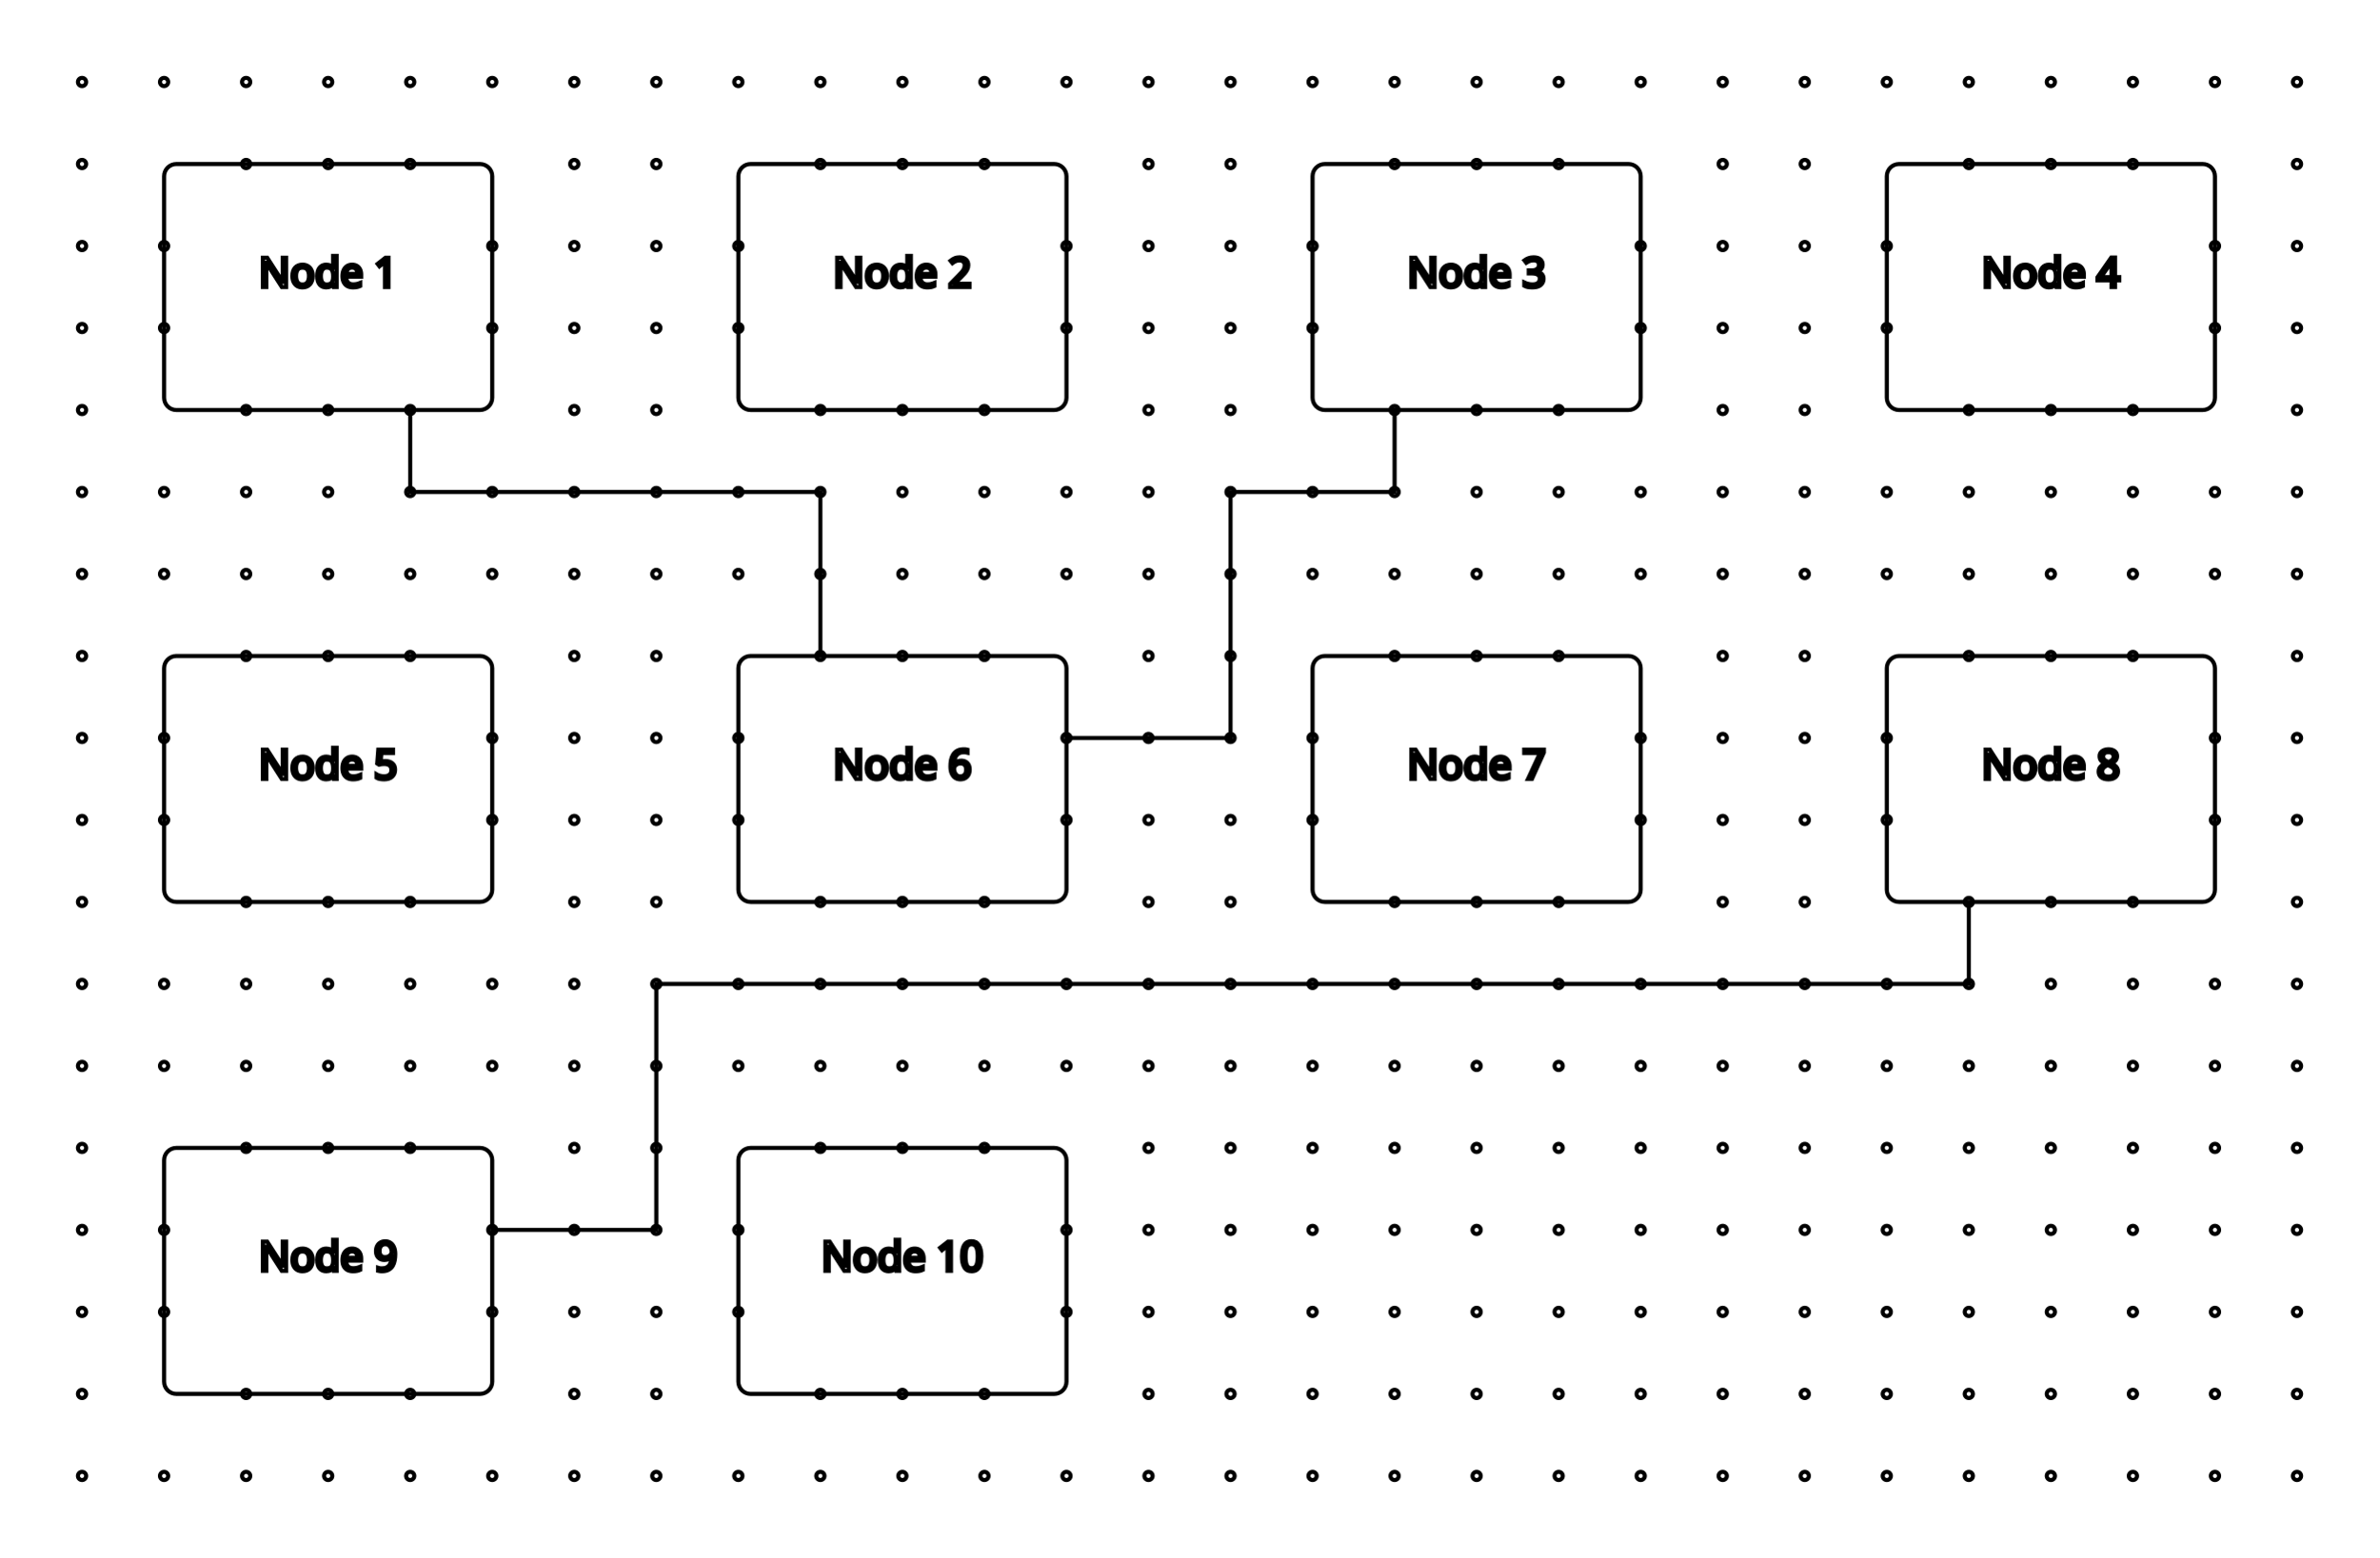
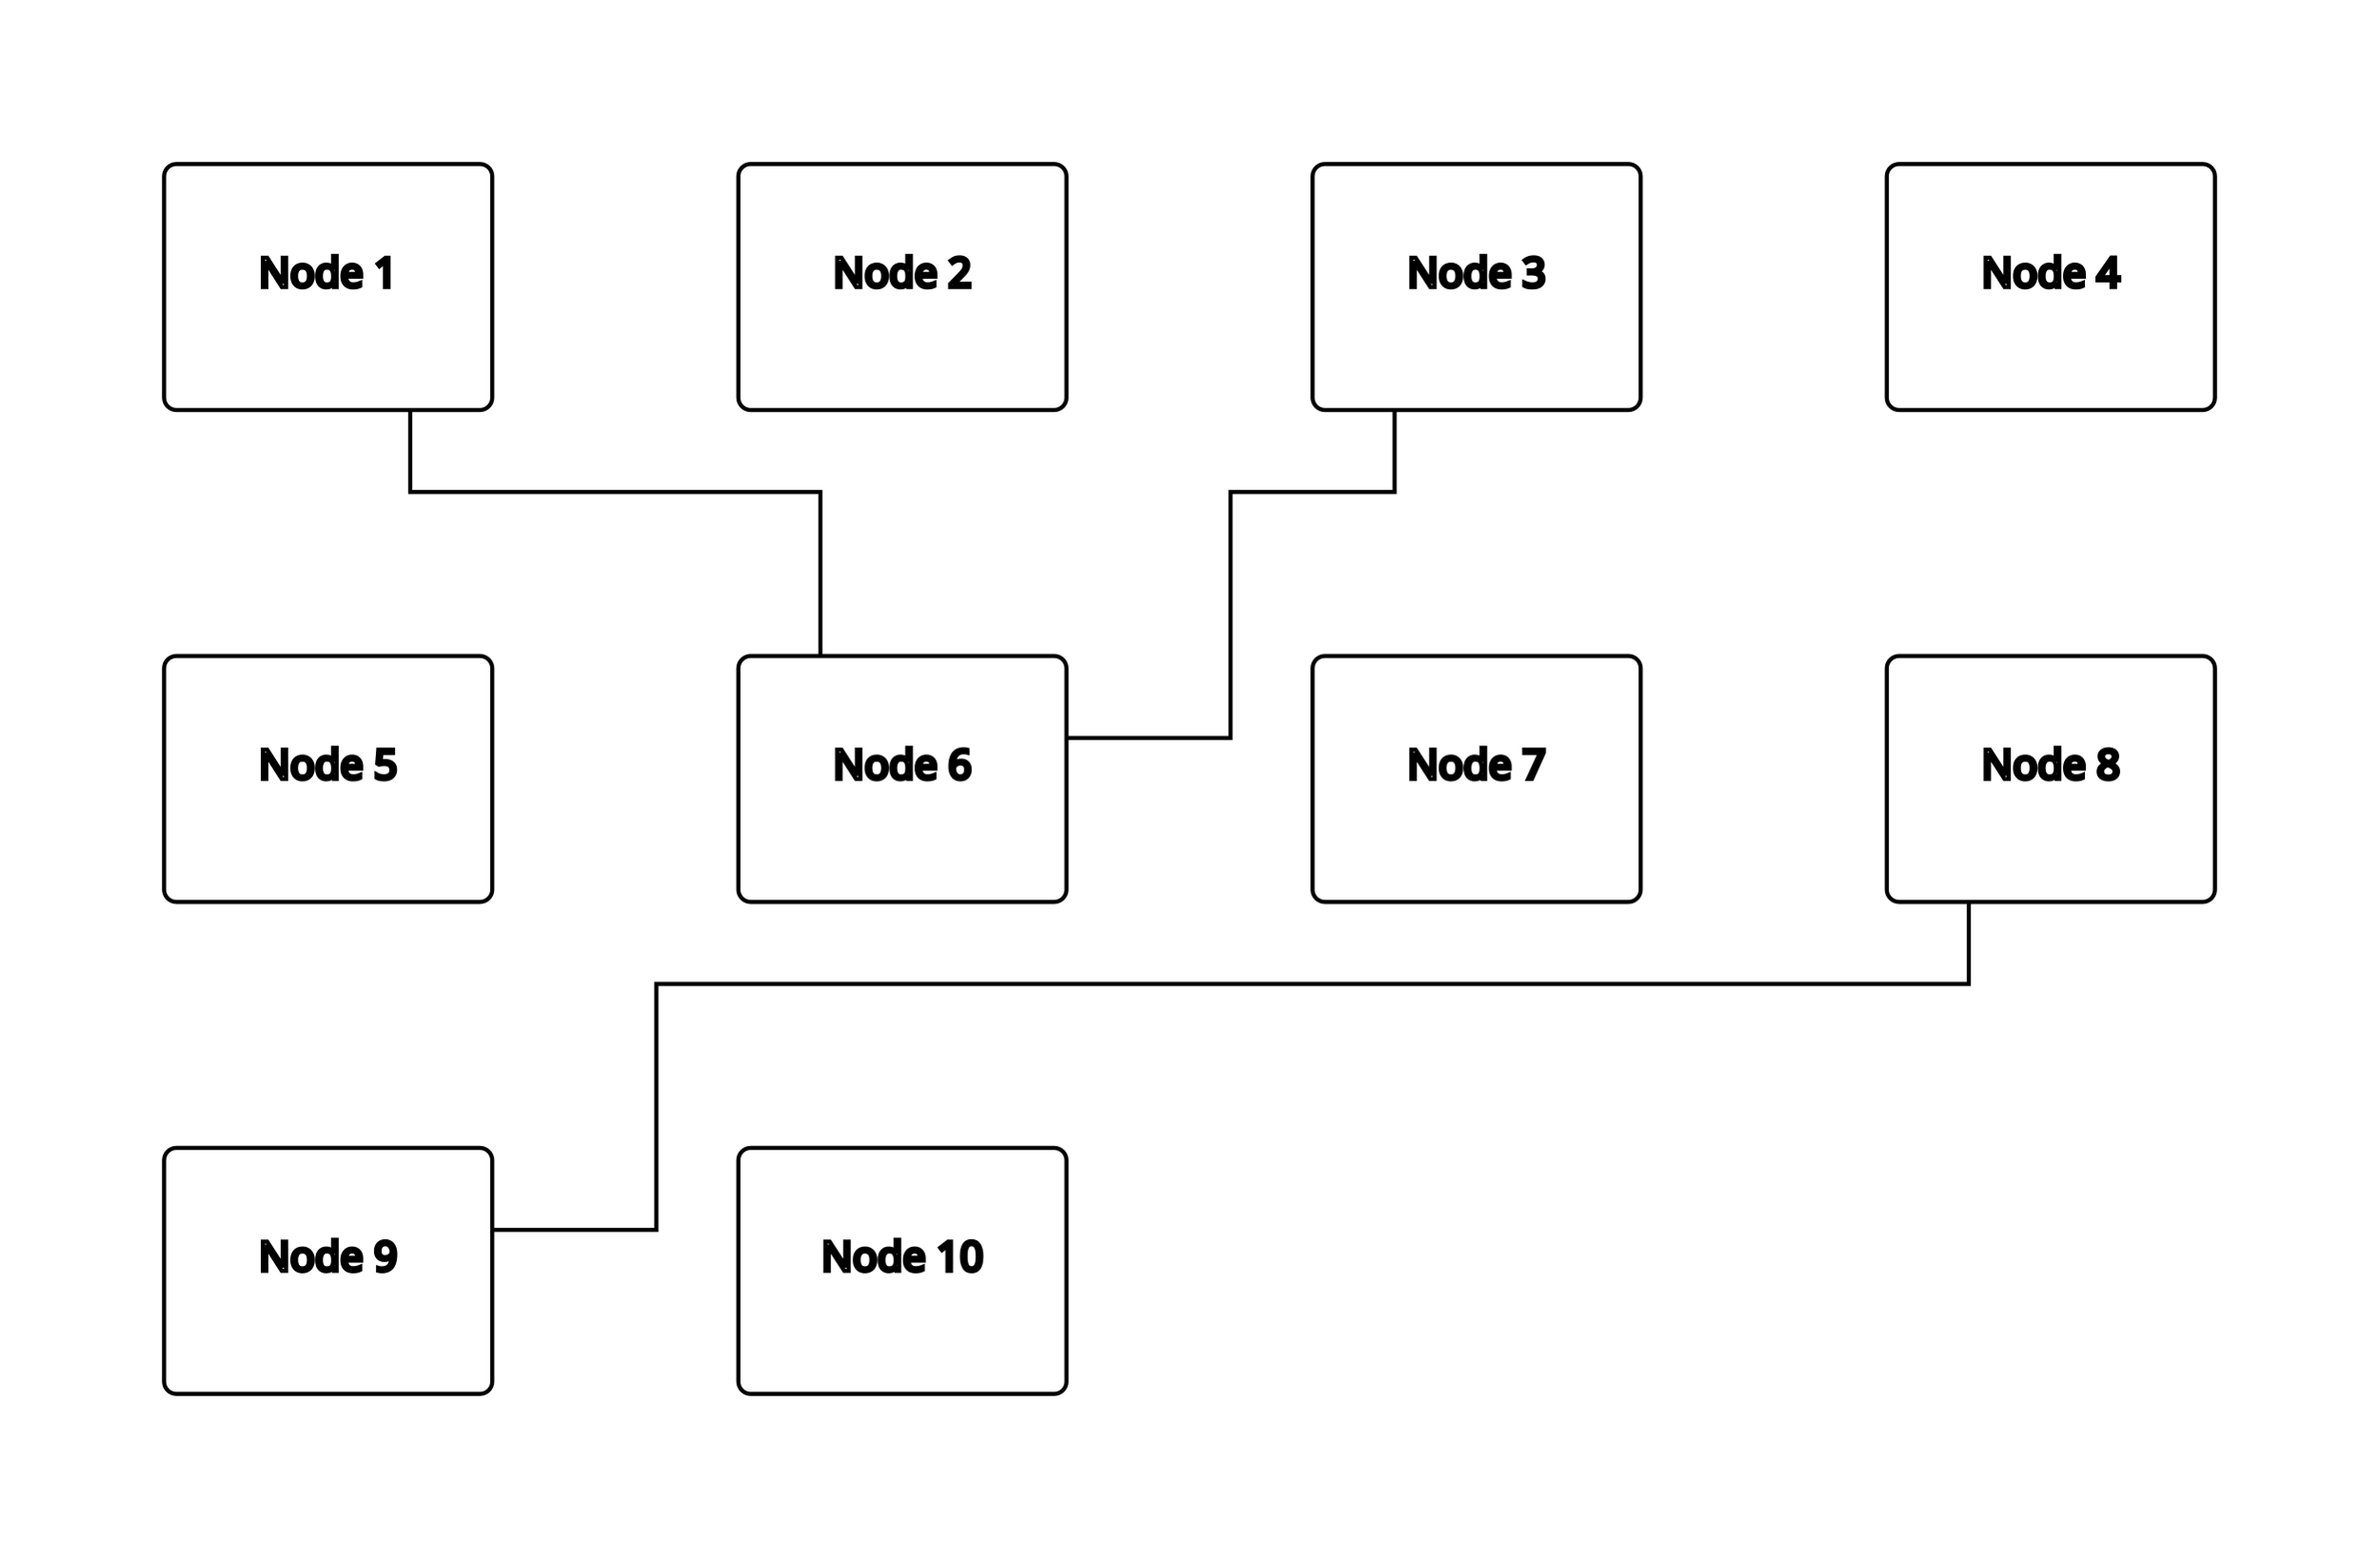
<svg xmlns="http://www.w3.org/2000/svg" width="580" height="380" style="background-color: white;">
  <g style="text-anchor:middle;font-family:sans;fill:none;stroke:black">
-     <circle cx="20" cy="20" r="1" class="path-dot" />
-     <circle cx="20" cy="40" r="1" class="path-dot" />
-     <circle cx="20" cy="60" r="1" class="path-dot" />
-     <circle cx="20" cy="80" r="1" class="path-dot" />
-     <circle cx="20" cy="100" r="1" class="path-dot" />
-     <circle cx="20" cy="120" r="1" class="path-dot" />
-     <circle cx="20" cy="140" r="1" class="path-dot" />
-     <circle cx="20" cy="160" r="1" class="path-dot" />
-     <circle cx="20" cy="180" r="1" class="path-dot" />
-     <circle cx="20" cy="200" r="1" class="path-dot" />
-     <circle cx="20" cy="220" r="1" class="path-dot" />
-     <circle cx="20" cy="240" r="1" class="path-dot" />
-     <circle cx="20" cy="260" r="1" class="path-dot" />
-     <circle cx="20" cy="280" r="1" class="path-dot" />
-     <circle cx="20" cy="300" r="1" class="path-dot" />
-     <circle cx="20" cy="320" r="1" class="path-dot" />
-     <circle cx="20" cy="340" r="1" class="path-dot" />
-     <circle cx="20" cy="360" r="1" class="path-dot" />
-     <circle cx="40" cy="20" r="1" class="path-dot" />
-     <circle cx="40" cy="60" r="1" class="path-dot" />
-     <circle cx="40" cy="80" r="1" class="path-dot" />
-     <circle cx="40" cy="120" r="1" class="path-dot" />
-     <circle cx="40" cy="140" r="1" class="path-dot" />
-     <circle cx="40" cy="180" r="1" class="path-dot" />
-     <circle cx="40" cy="200" r="1" class="path-dot" />
-     <circle cx="40" cy="240" r="1" class="path-dot" />
-     <circle cx="40" cy="260" r="1" class="path-dot" />
-     <circle cx="40" cy="300" r="1" class="path-dot" />
-     <circle cx="40" cy="320" r="1" class="path-dot" />
-     <circle cx="40" cy="360" r="1" class="path-dot" />
-     <circle cx="60" cy="20" r="1" class="path-dot" />
-     <circle cx="60" cy="40" r="1" class="path-dot" />
-     <circle cx="60" cy="100" r="1" class="path-dot" />
-     <circle cx="60" cy="120" r="1" class="path-dot" />
-     <circle cx="60" cy="140" r="1" class="path-dot" />
-     <circle cx="60" cy="160" r="1" class="path-dot" />
-     <circle cx="60" cy="220" r="1" class="path-dot" />
-     <circle cx="60" cy="240" r="1" class="path-dot" />
-     <circle cx="60" cy="260" r="1" class="path-dot" />
-     <circle cx="60" cy="280" r="1" class="path-dot" />
-     <circle cx="60" cy="340" r="1" class="path-dot" />
-     <circle cx="60" cy="360" r="1" class="path-dot" />
-     <circle cx="80" cy="20" r="1" class="path-dot" />
-     <circle cx="80" cy="40" r="1" class="path-dot" />
-     <circle cx="80" cy="100" r="1" class="path-dot" />
-     <circle cx="80" cy="120" r="1" class="path-dot" />
-     <circle cx="80" cy="140" r="1" class="path-dot" />
-     <circle cx="80" cy="160" r="1" class="path-dot" />
-     <circle cx="80" cy="220" r="1" class="path-dot" />
-     <circle cx="80" cy="240" r="1" class="path-dot" />
-     <circle cx="80" cy="260" r="1" class="path-dot" />
-     <circle cx="80" cy="280" r="1" class="path-dot" />
-     <circle cx="80" cy="340" r="1" class="path-dot" />
-     <circle cx="80" cy="360" r="1" class="path-dot" />
-     <circle cx="100" cy="20" r="1" class="path-dot" />
-     <circle cx="100" cy="40" r="1" class="path-dot" />
-     <circle cx="100" cy="100" r="1" class="path-dot" />
-     <circle cx="100" cy="120" r="1" class="path-dot" />
-     <circle cx="100" cy="140" r="1" class="path-dot" />
-     <circle cx="100" cy="160" r="1" class="path-dot" />
-     <circle cx="100" cy="220" r="1" class="path-dot" />
-     <circle cx="100" cy="240" r="1" class="path-dot" />
-     <circle cx="100" cy="260" r="1" class="path-dot" />
-     <circle cx="100" cy="280" r="1" class="path-dot" />
-     <circle cx="100" cy="340" r="1" class="path-dot" />
-     <circle cx="100" cy="360" r="1" class="path-dot" />
-     <circle cx="120" cy="20" r="1" class="path-dot" />
-     <circle cx="120" cy="60" r="1" class="path-dot" />
-     <circle cx="120" cy="80" r="1" class="path-dot" />
-     <circle cx="120" cy="120" r="1" class="path-dot" />
-     <circle cx="120" cy="140" r="1" class="path-dot" />
-     <circle cx="120" cy="180" r="1" class="path-dot" />
-     <circle cx="120" cy="200" r="1" class="path-dot" />
-     <circle cx="120" cy="240" r="1" class="path-dot" />
-     <circle cx="120" cy="260" r="1" class="path-dot" />
-     <circle cx="120" cy="300" r="1" class="path-dot" />
-     <circle cx="120" cy="320" r="1" class="path-dot" />
-     <circle cx="120" cy="360" r="1" class="path-dot" />
-     <circle cx="140" cy="20" r="1" class="path-dot" />
-     <circle cx="140" cy="40" r="1" class="path-dot" />
-     <circle cx="140" cy="60" r="1" class="path-dot" />
-     <circle cx="140" cy="80" r="1" class="path-dot" />
-     <circle cx="140" cy="100" r="1" class="path-dot" />
-     <circle cx="140" cy="120" r="1" class="path-dot" />
-     <circle cx="140" cy="140" r="1" class="path-dot" />
-     <circle cx="140" cy="160" r="1" class="path-dot" />
-     <circle cx="140" cy="180" r="1" class="path-dot" />
-     <circle cx="140" cy="200" r="1" class="path-dot" />
-     <circle cx="140" cy="220" r="1" class="path-dot" />
-     <circle cx="140" cy="240" r="1" class="path-dot" />
-     <circle cx="140" cy="260" r="1" class="path-dot" />
-     <circle cx="140" cy="280" r="1" class="path-dot" />
-     <circle cx="140" cy="300" r="1" class="path-dot" />
-     <circle cx="140" cy="320" r="1" class="path-dot" />
-     <circle cx="140" cy="340" r="1" class="path-dot" />
-     <circle cx="140" cy="360" r="1" class="path-dot" />
-     <circle cx="160" cy="20" r="1" class="path-dot" />
-     <circle cx="160" cy="40" r="1" class="path-dot" />
-     <circle cx="160" cy="60" r="1" class="path-dot" />
-     <circle cx="160" cy="80" r="1" class="path-dot" />
-     <circle cx="160" cy="100" r="1" class="path-dot" />
-     <circle cx="160" cy="120" r="1" class="path-dot" />
-     <circle cx="160" cy="140" r="1" class="path-dot" />
-     <circle cx="160" cy="160" r="1" class="path-dot" />
-     <circle cx="160" cy="180" r="1" class="path-dot" />
-     <circle cx="160" cy="200" r="1" class="path-dot" />
-     <circle cx="160" cy="220" r="1" class="path-dot" />
-     <circle cx="160" cy="240" r="1" class="path-dot" />
-     <circle cx="160" cy="260" r="1" class="path-dot" />
-     <circle cx="160" cy="280" r="1" class="path-dot" />
-     <circle cx="160" cy="300" r="1" class="path-dot" />
-     <circle cx="160" cy="320" r="1" class="path-dot" />
-     <circle cx="160" cy="340" r="1" class="path-dot" />
-     <circle cx="160" cy="360" r="1" class="path-dot" />
-     <circle cx="180" cy="20" r="1" class="path-dot" />
-     <circle cx="180" cy="60" r="1" class="path-dot" />
-     <circle cx="180" cy="80" r="1" class="path-dot" />
-     <circle cx="180" cy="120" r="1" class="path-dot" />
-     <circle cx="180" cy="140" r="1" class="path-dot" />
-     <circle cx="180" cy="180" r="1" class="path-dot" />
-     <circle cx="180" cy="200" r="1" class="path-dot" />
-     <circle cx="180" cy="240" r="1" class="path-dot" />
-     <circle cx="180" cy="260" r="1" class="path-dot" />
-     <circle cx="180" cy="300" r="1" class="path-dot" />
-     <circle cx="180" cy="320" r="1" class="path-dot" />
-     <circle cx="180" cy="360" r="1" class="path-dot" />
-     <circle cx="200" cy="20" r="1" class="path-dot" />
-     <circle cx="200" cy="40" r="1" class="path-dot" />
-     <circle cx="200" cy="100" r="1" class="path-dot" />
-     <circle cx="200" cy="120" r="1" class="path-dot" />
-     <circle cx="200" cy="140" r="1" class="path-dot" />
-     <circle cx="200" cy="160" r="1" class="path-dot" />
-     <circle cx="200" cy="220" r="1" class="path-dot" />
-     <circle cx="200" cy="240" r="1" class="path-dot" />
-     <circle cx="200" cy="260" r="1" class="path-dot" />
-     <circle cx="200" cy="280" r="1" class="path-dot" />
-     <circle cx="200" cy="340" r="1" class="path-dot" />
-     <circle cx="200" cy="360" r="1" class="path-dot" />
-     <circle cx="220" cy="20" r="1" class="path-dot" />
-     <circle cx="220" cy="40" r="1" class="path-dot" />
-     <circle cx="220" cy="100" r="1" class="path-dot" />
-     <circle cx="220" cy="120" r="1" class="path-dot" />
-     <circle cx="220" cy="140" r="1" class="path-dot" />
-     <circle cx="220" cy="160" r="1" class="path-dot" />
-     <circle cx="220" cy="220" r="1" class="path-dot" />
-     <circle cx="220" cy="240" r="1" class="path-dot" />
-     <circle cx="220" cy="260" r="1" class="path-dot" />
-     <circle cx="220" cy="280" r="1" class="path-dot" />
-     <circle cx="220" cy="340" r="1" class="path-dot" />
-     <circle cx="220" cy="360" r="1" class="path-dot" />
-     <circle cx="240" cy="20" r="1" class="path-dot" />
-     <circle cx="240" cy="40" r="1" class="path-dot" />
-     <circle cx="240" cy="100" r="1" class="path-dot" />
-     <circle cx="240" cy="120" r="1" class="path-dot" />
-     <circle cx="240" cy="140" r="1" class="path-dot" />
-     <circle cx="240" cy="160" r="1" class="path-dot" />
-     <circle cx="240" cy="220" r="1" class="path-dot" />
-     <circle cx="240" cy="240" r="1" class="path-dot" />
-     <circle cx="240" cy="260" r="1" class="path-dot" />
-     <circle cx="240" cy="280" r="1" class="path-dot" />
-     <circle cx="240" cy="340" r="1" class="path-dot" />
-     <circle cx="240" cy="360" r="1" class="path-dot" />
-     <circle cx="260" cy="20" r="1" class="path-dot" />
-     <circle cx="260" cy="60" r="1" class="path-dot" />
-     <circle cx="260" cy="80" r="1" class="path-dot" />
-     <circle cx="260" cy="120" r="1" class="path-dot" />
-     <circle cx="260" cy="140" r="1" class="path-dot" />
-     <circle cx="260" cy="180" r="1" class="path-dot" />
-     <circle cx="260" cy="200" r="1" class="path-dot" />
-     <circle cx="260" cy="240" r="1" class="path-dot" />
-     <circle cx="260" cy="260" r="1" class="path-dot" />
-     <circle cx="260" cy="300" r="1" class="path-dot" />
-     <circle cx="260" cy="320" r="1" class="path-dot" />
-     <circle cx="260" cy="360" r="1" class="path-dot" />
-     <circle cx="280" cy="20" r="1" class="path-dot" />
-     <circle cx="280" cy="40" r="1" class="path-dot" />
-     <circle cx="280" cy="60" r="1" class="path-dot" />
-     <circle cx="280" cy="80" r="1" class="path-dot" />
-     <circle cx="280" cy="100" r="1" class="path-dot" />
-     <circle cx="280" cy="120" r="1" class="path-dot" />
-     <circle cx="280" cy="140" r="1" class="path-dot" />
-     <circle cx="280" cy="160" r="1" class="path-dot" />
-     <circle cx="280" cy="180" r="1" class="path-dot" />
-     <circle cx="280" cy="200" r="1" class="path-dot" />
-     <circle cx="280" cy="220" r="1" class="path-dot" />
-     <circle cx="280" cy="240" r="1" class="path-dot" />
-     <circle cx="280" cy="260" r="1" class="path-dot" />
-     <circle cx="280" cy="280" r="1" class="path-dot" />
-     <circle cx="280" cy="300" r="1" class="path-dot" />
-     <circle cx="280" cy="320" r="1" class="path-dot" />
-     <circle cx="280" cy="340" r="1" class="path-dot" />
-     <circle cx="280" cy="360" r="1" class="path-dot" />
-     <circle cx="300" cy="20" r="1" class="path-dot" />
-     <circle cx="300" cy="40" r="1" class="path-dot" />
-     <circle cx="300" cy="60" r="1" class="path-dot" />
-     <circle cx="300" cy="80" r="1" class="path-dot" />
-     <circle cx="300" cy="100" r="1" class="path-dot" />
-     <circle cx="300" cy="120" r="1" class="path-dot" />
-     <circle cx="300" cy="140" r="1" class="path-dot" />
-     <circle cx="300" cy="160" r="1" class="path-dot" />
-     <circle cx="300" cy="180" r="1" class="path-dot" />
-     <circle cx="300" cy="200" r="1" class="path-dot" />
-     <circle cx="300" cy="220" r="1" class="path-dot" />
-     <circle cx="300" cy="240" r="1" class="path-dot" />
-     <circle cx="300" cy="260" r="1" class="path-dot" />
-     <circle cx="300" cy="280" r="1" class="path-dot" />
-     <circle cx="300" cy="300" r="1" class="path-dot" />
-     <circle cx="300" cy="320" r="1" class="path-dot" />
-     <circle cx="300" cy="340" r="1" class="path-dot" />
-     <circle cx="300" cy="360" r="1" class="path-dot" />
-     <circle cx="320" cy="20" r="1" class="path-dot" />
-     <circle cx="320" cy="60" r="1" class="path-dot" />
-     <circle cx="320" cy="80" r="1" class="path-dot" />
-     <circle cx="320" cy="120" r="1" class="path-dot" />
-     <circle cx="320" cy="140" r="1" class="path-dot" />
-     <circle cx="320" cy="180" r="1" class="path-dot" />
-     <circle cx="320" cy="200" r="1" class="path-dot" />
-     <circle cx="320" cy="240" r="1" class="path-dot" />
-     <circle cx="320" cy="260" r="1" class="path-dot" />
-     <circle cx="320" cy="280" r="1" class="path-dot" />
-     <circle cx="320" cy="300" r="1" class="path-dot" />
-     <circle cx="320" cy="320" r="1" class="path-dot" />
-     <circle cx="320" cy="340" r="1" class="path-dot" />
-     <circle cx="320" cy="360" r="1" class="path-dot" />
-     <circle cx="340" cy="20" r="1" class="path-dot" />
-     <circle cx="340" cy="40" r="1" class="path-dot" />
-     <circle cx="340" cy="100" r="1" class="path-dot" />
-     <circle cx="340" cy="120" r="1" class="path-dot" />
-     <circle cx="340" cy="140" r="1" class="path-dot" />
-     <circle cx="340" cy="160" r="1" class="path-dot" />
-     <circle cx="340" cy="220" r="1" class="path-dot" />
-     <circle cx="340" cy="240" r="1" class="path-dot" />
-     <circle cx="340" cy="260" r="1" class="path-dot" />
-     <circle cx="340" cy="280" r="1" class="path-dot" />
-     <circle cx="340" cy="300" r="1" class="path-dot" />
-     <circle cx="340" cy="320" r="1" class="path-dot" />
-     <circle cx="340" cy="340" r="1" class="path-dot" />
-     <circle cx="340" cy="360" r="1" class="path-dot" />
-     <circle cx="360" cy="20" r="1" class="path-dot" />
-     <circle cx="360" cy="40" r="1" class="path-dot" />
-     <circle cx="360" cy="100" r="1" class="path-dot" />
-     <circle cx="360" cy="120" r="1" class="path-dot" />
-     <circle cx="360" cy="140" r="1" class="path-dot" />
-     <circle cx="360" cy="160" r="1" class="path-dot" />
-     <circle cx="360" cy="220" r="1" class="path-dot" />
-     <circle cx="360" cy="240" r="1" class="path-dot" />
-     <circle cx="360" cy="260" r="1" class="path-dot" />
-     <circle cx="360" cy="280" r="1" class="path-dot" />
-     <circle cx="360" cy="300" r="1" class="path-dot" />
-     <circle cx="360" cy="320" r="1" class="path-dot" />
-     <circle cx="360" cy="340" r="1" class="path-dot" />
-     <circle cx="360" cy="360" r="1" class="path-dot" />
-     <circle cx="380" cy="20" r="1" class="path-dot" />
-     <circle cx="380" cy="40" r="1" class="path-dot" />
-     <circle cx="380" cy="100" r="1" class="path-dot" />
-     <circle cx="380" cy="120" r="1" class="path-dot" />
-     <circle cx="380" cy="140" r="1" class="path-dot" />
-     <circle cx="380" cy="160" r="1" class="path-dot" />
-     <circle cx="380" cy="220" r="1" class="path-dot" />
-     <circle cx="380" cy="240" r="1" class="path-dot" />
-     <circle cx="380" cy="260" r="1" class="path-dot" />
-     <circle cx="380" cy="280" r="1" class="path-dot" />
-     <circle cx="380" cy="300" r="1" class="path-dot" />
-     <circle cx="380" cy="320" r="1" class="path-dot" />
-     <circle cx="380" cy="340" r="1" class="path-dot" />
-     <circle cx="380" cy="360" r="1" class="path-dot" />
-     <circle cx="400" cy="20" r="1" class="path-dot" />
-     <circle cx="400" cy="60" r="1" class="path-dot" />
-     <circle cx="400" cy="80" r="1" class="path-dot" />
-     <circle cx="400" cy="120" r="1" class="path-dot" />
-     <circle cx="400" cy="140" r="1" class="path-dot" />
-     <circle cx="400" cy="180" r="1" class="path-dot" />
-     <circle cx="400" cy="200" r="1" class="path-dot" />
-     <circle cx="400" cy="240" r="1" class="path-dot" />
-     <circle cx="400" cy="260" r="1" class="path-dot" />
-     <circle cx="400" cy="280" r="1" class="path-dot" />
-     <circle cx="400" cy="300" r="1" class="path-dot" />
-     <circle cx="400" cy="320" r="1" class="path-dot" />
-     <circle cx="400" cy="340" r="1" class="path-dot" />
-     <circle cx="400" cy="360" r="1" class="path-dot" />
-     <circle cx="420" cy="20" r="1" class="path-dot" />
-     <circle cx="420" cy="40" r="1" class="path-dot" />
-     <circle cx="420" cy="60" r="1" class="path-dot" />
-     <circle cx="420" cy="80" r="1" class="path-dot" />
-     <circle cx="420" cy="100" r="1" class="path-dot" />
-     <circle cx="420" cy="120" r="1" class="path-dot" />
-     <circle cx="420" cy="140" r="1" class="path-dot" />
-     <circle cx="420" cy="160" r="1" class="path-dot" />
-     <circle cx="420" cy="180" r="1" class="path-dot" />
-     <circle cx="420" cy="200" r="1" class="path-dot" />
-     <circle cx="420" cy="220" r="1" class="path-dot" />
-     <circle cx="420" cy="240" r="1" class="path-dot" />
-     <circle cx="420" cy="260" r="1" class="path-dot" />
-     <circle cx="420" cy="280" r="1" class="path-dot" />
-     <circle cx="420" cy="300" r="1" class="path-dot" />
-     <circle cx="420" cy="320" r="1" class="path-dot" />
-     <circle cx="420" cy="340" r="1" class="path-dot" />
-     <circle cx="420" cy="360" r="1" class="path-dot" />
-     <circle cx="440" cy="20" r="1" class="path-dot" />
-     <circle cx="440" cy="40" r="1" class="path-dot" />
-     <circle cx="440" cy="60" r="1" class="path-dot" />
-     <circle cx="440" cy="80" r="1" class="path-dot" />
-     <circle cx="440" cy="100" r="1" class="path-dot" />
-     <circle cx="440" cy="120" r="1" class="path-dot" />
-     <circle cx="440" cy="140" r="1" class="path-dot" />
-     <circle cx="440" cy="160" r="1" class="path-dot" />
-     <circle cx="440" cy="180" r="1" class="path-dot" />
-     <circle cx="440" cy="200" r="1" class="path-dot" />
-     <circle cx="440" cy="220" r="1" class="path-dot" />
-     <circle cx="440" cy="240" r="1" class="path-dot" />
-     <circle cx="440" cy="260" r="1" class="path-dot" />
-     <circle cx="440" cy="280" r="1" class="path-dot" />
-     <circle cx="440" cy="300" r="1" class="path-dot" />
-     <circle cx="440" cy="320" r="1" class="path-dot" />
-     <circle cx="440" cy="340" r="1" class="path-dot" />
-     <circle cx="440" cy="360" r="1" class="path-dot" />
-     <circle cx="460" cy="20" r="1" class="path-dot" />
-     <circle cx="460" cy="60" r="1" class="path-dot" />
-     <circle cx="460" cy="80" r="1" class="path-dot" />
-     <circle cx="460" cy="120" r="1" class="path-dot" />
-     <circle cx="460" cy="140" r="1" class="path-dot" />
-     <circle cx="460" cy="180" r="1" class="path-dot" />
-     <circle cx="460" cy="200" r="1" class="path-dot" />
-     <circle cx="460" cy="240" r="1" class="path-dot" />
-     <circle cx="460" cy="260" r="1" class="path-dot" />
-     <circle cx="460" cy="280" r="1" class="path-dot" />
-     <circle cx="460" cy="300" r="1" class="path-dot" />
-     <circle cx="460" cy="320" r="1" class="path-dot" />
-     <circle cx="460" cy="340" r="1" class="path-dot" />
-     <circle cx="460" cy="360" r="1" class="path-dot" />
-     <circle cx="480" cy="20" r="1" class="path-dot" />
-     <circle cx="480" cy="40" r="1" class="path-dot" />
-     <circle cx="480" cy="100" r="1" class="path-dot" />
-     <circle cx="480" cy="120" r="1" class="path-dot" />
-     <circle cx="480" cy="140" r="1" class="path-dot" />
-     <circle cx="480" cy="160" r="1" class="path-dot" />
-     <circle cx="480" cy="220" r="1" class="path-dot" />
-     <circle cx="480" cy="240" r="1" class="path-dot" />
-     <circle cx="480" cy="260" r="1" class="path-dot" />
-     <circle cx="480" cy="280" r="1" class="path-dot" />
-     <circle cx="480" cy="300" r="1" class="path-dot" />
-     <circle cx="480" cy="320" r="1" class="path-dot" />
-     <circle cx="480" cy="340" r="1" class="path-dot" />
-     <circle cx="480" cy="360" r="1" class="path-dot" />
-     <circle cx="500" cy="20" r="1" class="path-dot" />
-     <circle cx="500" cy="40" r="1" class="path-dot" />
-     <circle cx="500" cy="100" r="1" class="path-dot" />
-     <circle cx="500" cy="120" r="1" class="path-dot" />
-     <circle cx="500" cy="140" r="1" class="path-dot" />
-     <circle cx="500" cy="160" r="1" class="path-dot" />
-     <circle cx="500" cy="220" r="1" class="path-dot" />
-     <circle cx="500" cy="240" r="1" class="path-dot" />
-     <circle cx="500" cy="260" r="1" class="path-dot" />
-     <circle cx="500" cy="280" r="1" class="path-dot" />
-     <circle cx="500" cy="300" r="1" class="path-dot" />
-     <circle cx="500" cy="320" r="1" class="path-dot" />
-     <circle cx="500" cy="340" r="1" class="path-dot" />
-     <circle cx="500" cy="360" r="1" class="path-dot" />
-     <circle cx="520" cy="20" r="1" class="path-dot" />
-     <circle cx="520" cy="40" r="1" class="path-dot" />
-     <circle cx="520" cy="100" r="1" class="path-dot" />
-     <circle cx="520" cy="120" r="1" class="path-dot" />
-     <circle cx="520" cy="140" r="1" class="path-dot" />
-     <circle cx="520" cy="160" r="1" class="path-dot" />
-     <circle cx="520" cy="220" r="1" class="path-dot" />
-     <circle cx="520" cy="240" r="1" class="path-dot" />
-     <circle cx="520" cy="260" r="1" class="path-dot" />
-     <circle cx="520" cy="280" r="1" class="path-dot" />
-     <circle cx="520" cy="300" r="1" class="path-dot" />
-     <circle cx="520" cy="320" r="1" class="path-dot" />
-     <circle cx="520" cy="340" r="1" class="path-dot" />
-     <circle cx="520" cy="360" r="1" class="path-dot" />
-     <circle cx="540" cy="20" r="1" class="path-dot" />
-     <circle cx="540" cy="60" r="1" class="path-dot" />
-     <circle cx="540" cy="80" r="1" class="path-dot" />
-     <circle cx="540" cy="120" r="1" class="path-dot" />
-     <circle cx="540" cy="140" r="1" class="path-dot" />
-     <circle cx="540" cy="180" r="1" class="path-dot" />
-     <circle cx="540" cy="200" r="1" class="path-dot" />
-     <circle cx="540" cy="240" r="1" class="path-dot" />
-     <circle cx="540" cy="260" r="1" class="path-dot" />
-     <circle cx="540" cy="280" r="1" class="path-dot" />
-     <circle cx="540" cy="300" r="1" class="path-dot" />
-     <circle cx="540" cy="320" r="1" class="path-dot" />
-     <circle cx="540" cy="340" r="1" class="path-dot" />
-     <circle cx="540" cy="360" r="1" class="path-dot" />
-     <circle cx="560" cy="20" r="1" class="path-dot" />
-     <circle cx="560" cy="40" r="1" class="path-dot" />
-     <circle cx="560" cy="60" r="1" class="path-dot" />
-     <circle cx="560" cy="80" r="1" class="path-dot" />
-     <circle cx="560" cy="100" r="1" class="path-dot" />
-     <circle cx="560" cy="120" r="1" class="path-dot" />
-     <circle cx="560" cy="140" r="1" class="path-dot" />
-     <circle cx="560" cy="160" r="1" class="path-dot" />
-     <circle cx="560" cy="180" r="1" class="path-dot" />
-     <circle cx="560" cy="200" r="1" class="path-dot" />
-     <circle cx="560" cy="220" r="1" class="path-dot" />
-     <circle cx="560" cy="240" r="1" class="path-dot" />
-     <circle cx="560" cy="260" r="1" class="path-dot" />
-     <circle cx="560" cy="280" r="1" class="path-dot" />
-     <circle cx="560" cy="300" r="1" class="path-dot" />
-     <circle cx="560" cy="320" r="1" class="path-dot" />
-     <circle cx="560" cy="340" r="1" class="path-dot" />
-     <circle cx="560" cy="360" r="1" class="path-dot" />
    <rect x="40" y="40" width="80" height="60" rx="3" ry="3" id="node1" />
    <text x="80" y="70" id="node1-text" style="font-size:10px">Node 1</text>
    <rect x="180" y="40" width="80" height="60" rx="3" ry="3" id="node2" />
    <text x="220" y="70" id="node2-text" style="font-size:10px">Node 2</text>
    <rect x="320" y="40" width="80" height="60" rx="3" ry="3" id="node3" />
    <text x="360" y="70" id="node3-text" style="font-size:10px">Node 3</text>
    <rect x="460" y="40" width="80" height="60" rx="3" ry="3" id="node4" />
    <text x="500" y="70" id="node4-text" style="font-size:10px">Node 4</text>
    <rect x="40" y="160" width="80" height="60" rx="3" ry="3" id="node5" />
    <text x="80" y="190" id="node5-text" style="font-size:10px">Node 5</text>
    <rect x="180" y="160" width="80" height="60" rx="3" ry="3" id="node6" />
    <text x="220" y="190" id="node6-text" style="font-size:10px">Node 6</text>
    <rect x="320" y="160" width="80" height="60" rx="3" ry="3" id="node7" />
    <text x="360" y="190" id="node7-text" style="font-size:10px">Node 7</text>
    <rect x="460" y="160" width="80" height="60" rx="3" ry="3" id="node8" />
    <text x="500" y="190" id="node8-text" style="font-size:10px">Node 8</text>
    <rect x="40" y="280" width="80" height="60" rx="3" ry="3" id="node9" />
    <text x="80" y="310" id="node9-text" style="font-size:10px">Node 9</text>
    <rect x="180" y="280" width="80" height="60" rx="3" ry="3" id="node10" />
    <text x="220" y="310" id="node10-text" style="font-size:10px">Node 10</text>
    <path d="M 100 100 L 100 120 L 200 120 L 200 160" class="path-line" />
    <path d="M 340 100 L 340 120 L 300 120 L 300 180 L 260 180" class="path-line" />
    <path d="M 480 220 L 480 240 L 160 240 L 160 300 L 120 300" class="path-line" />
  </g>
</svg>
